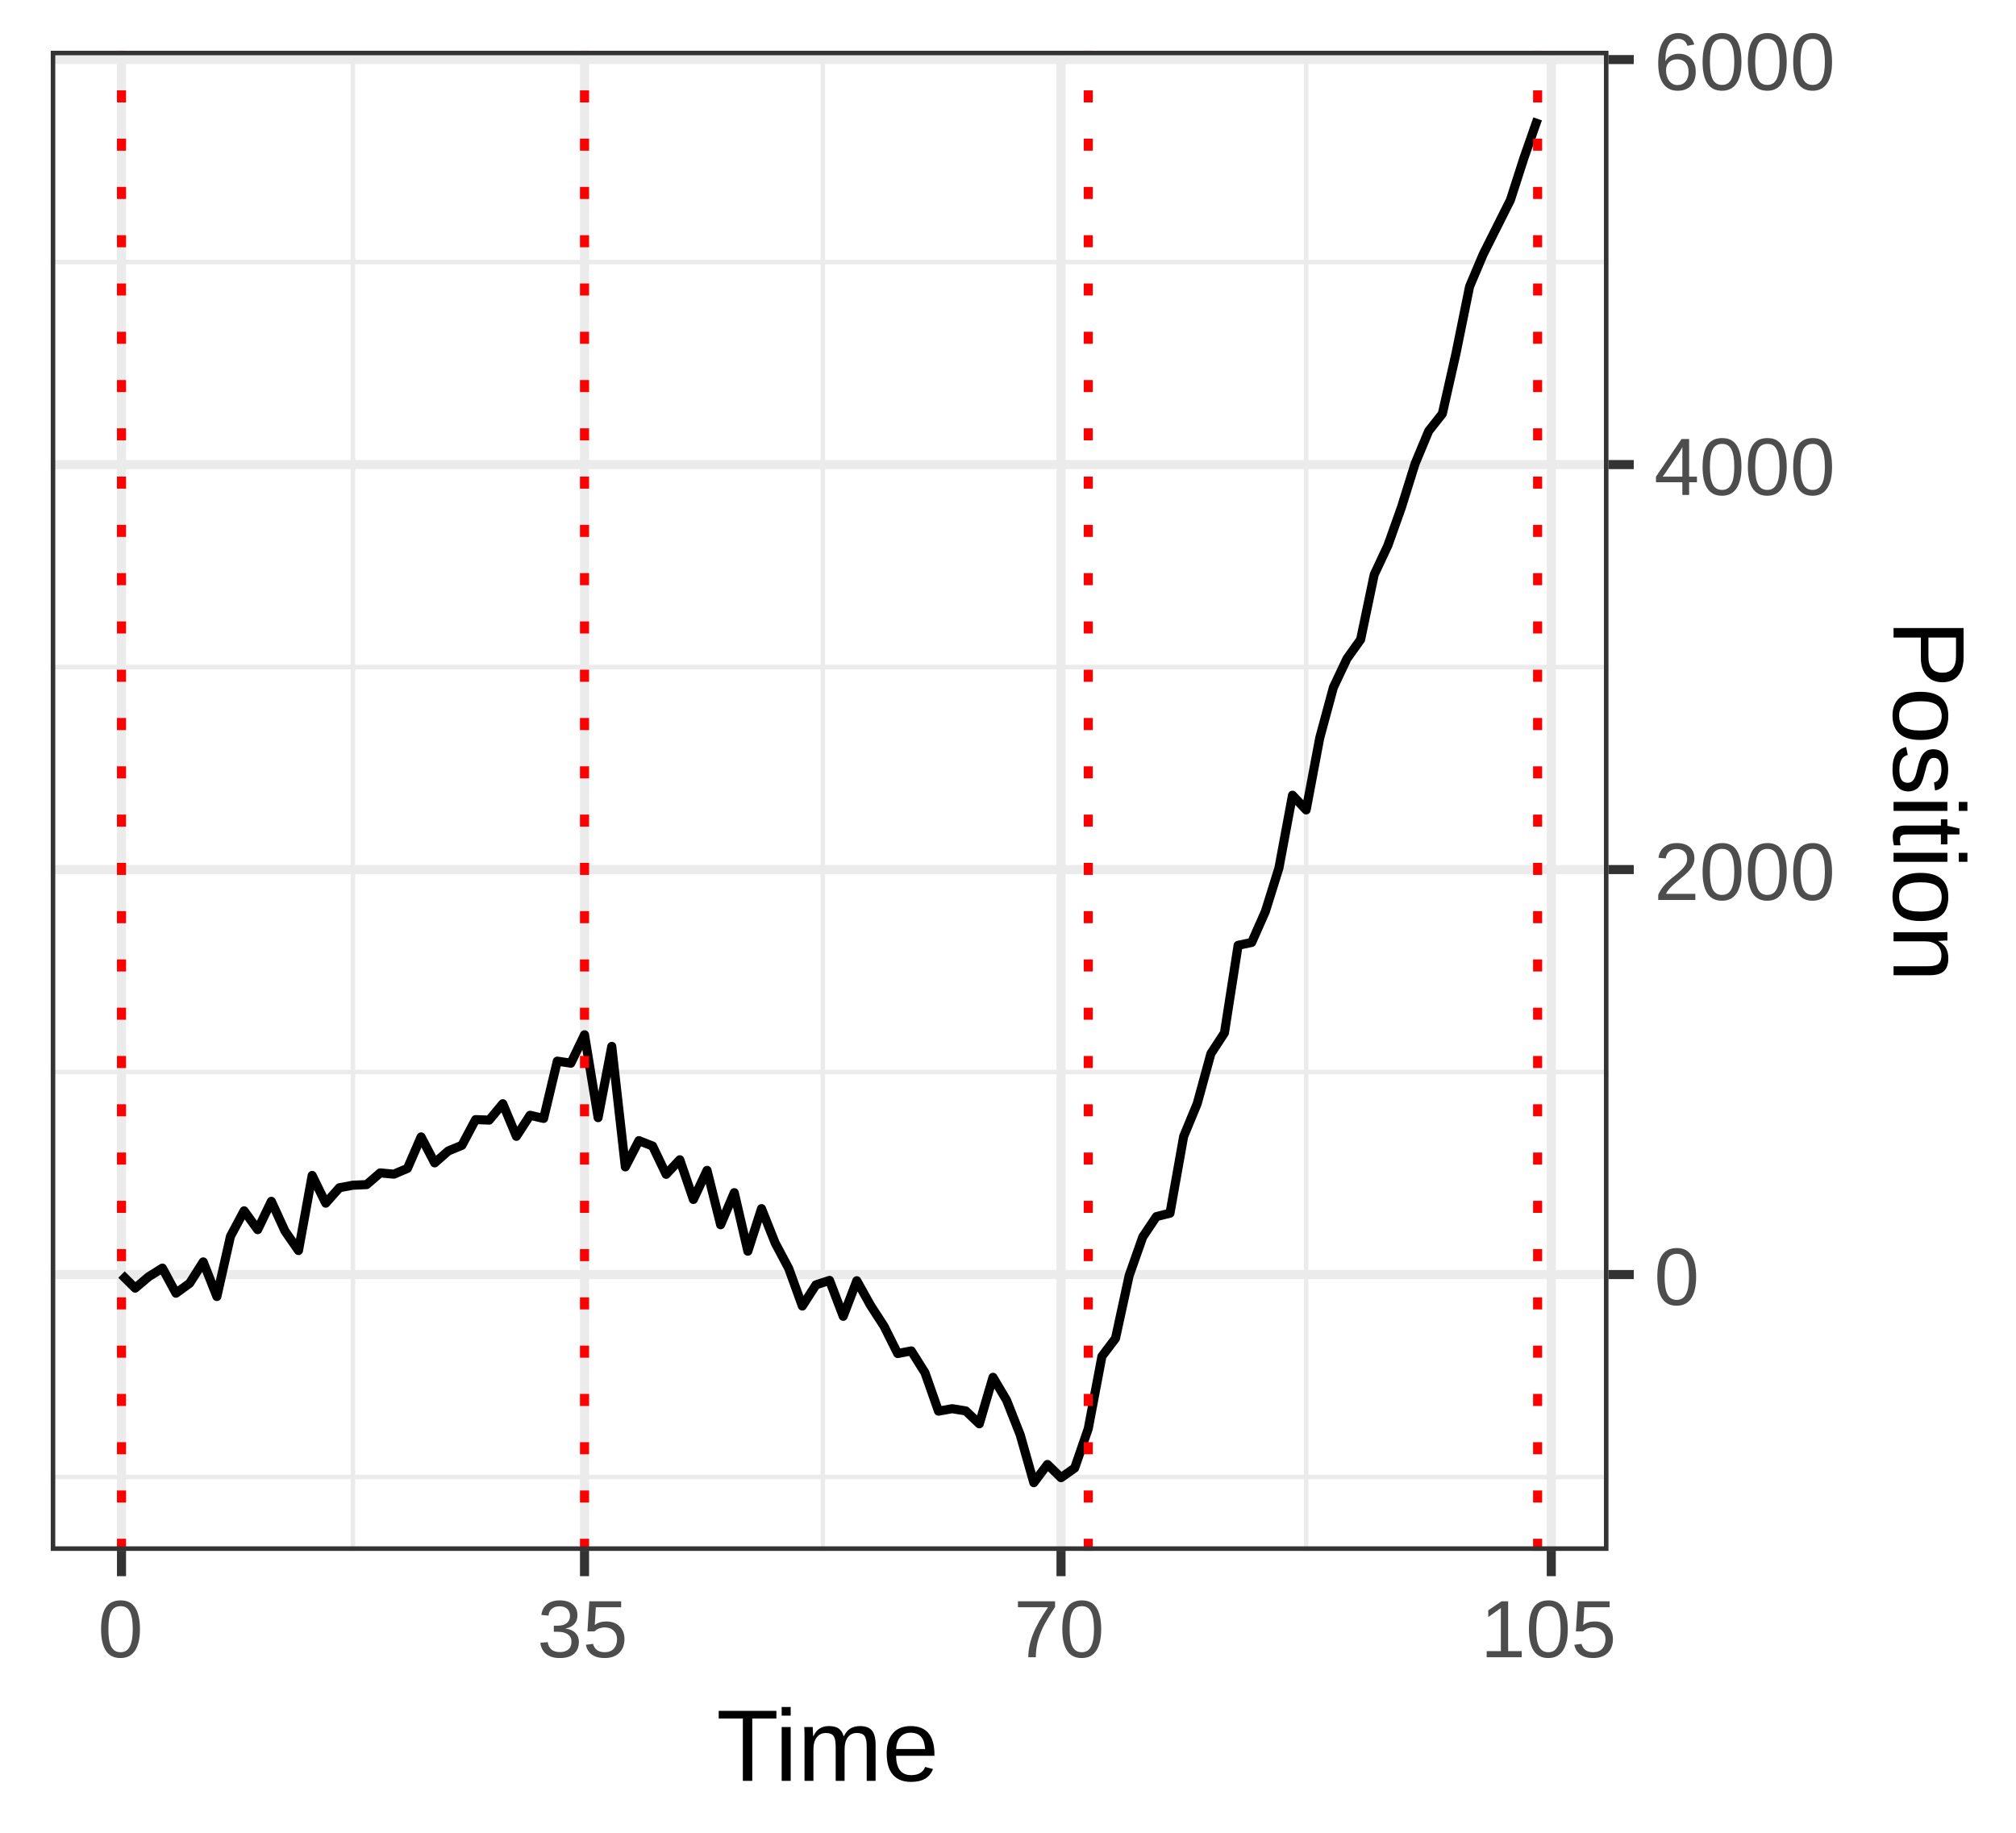
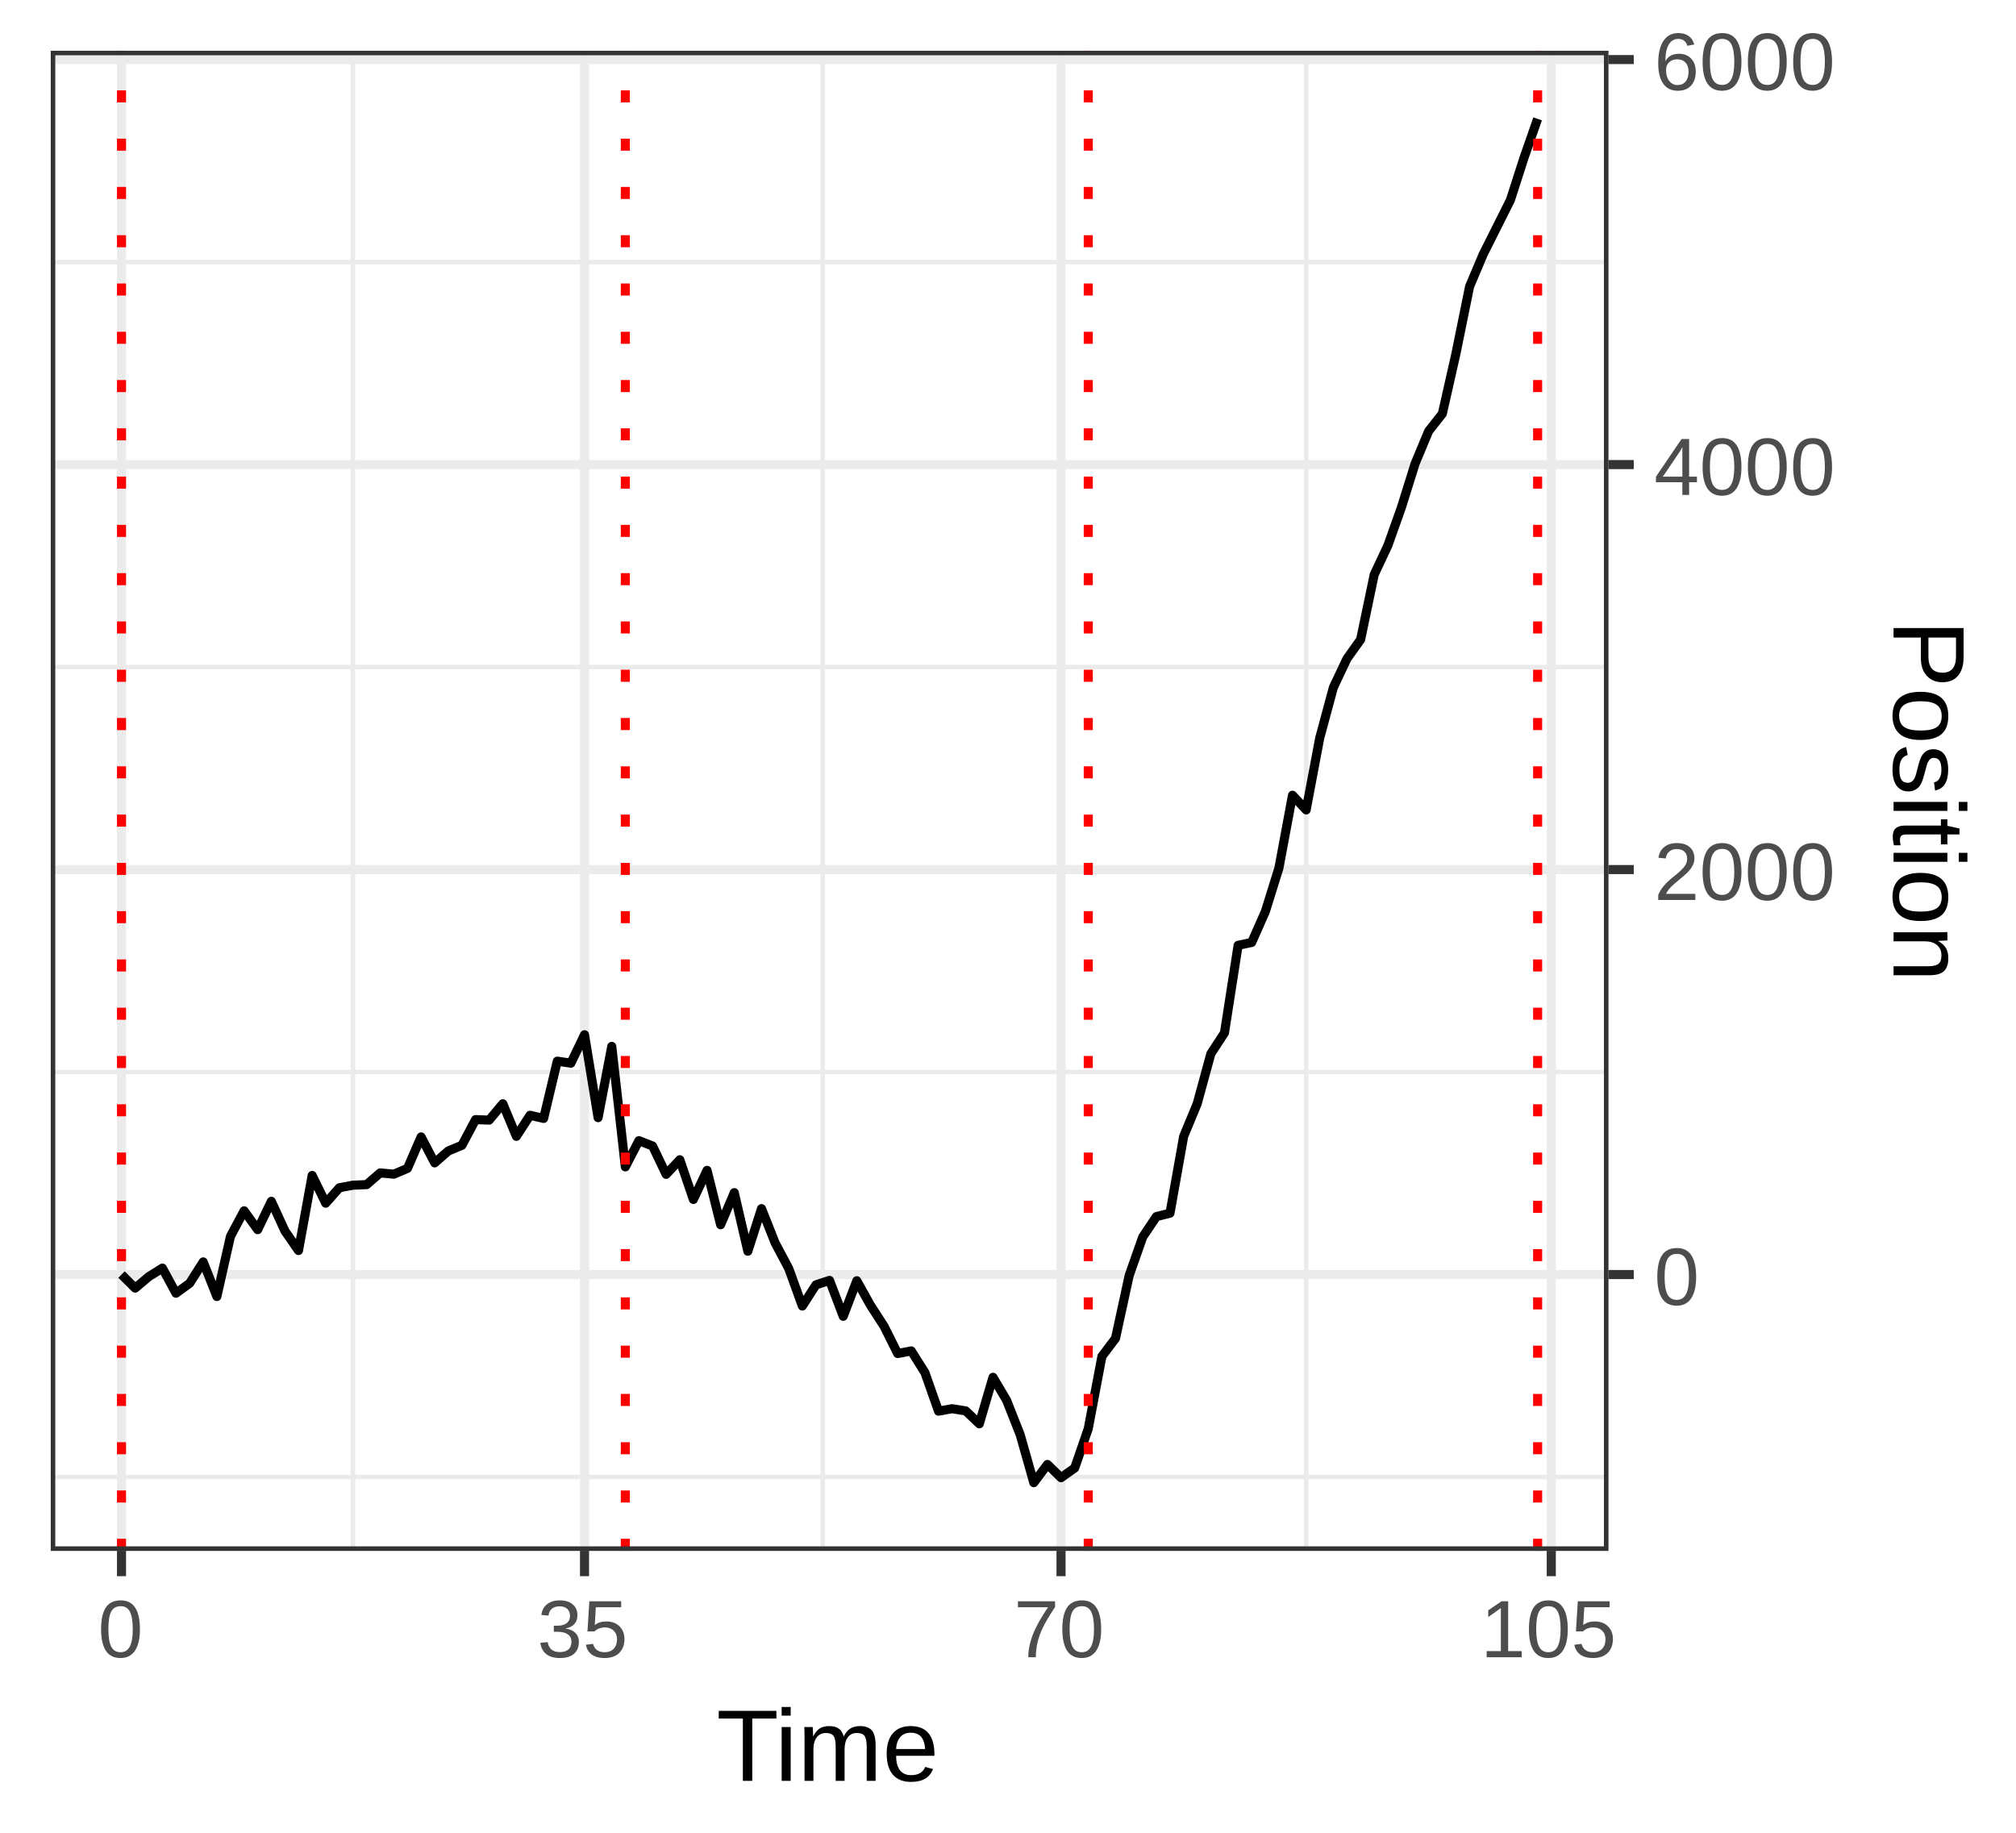
<svg xmlns="http://www.w3.org/2000/svg" viewBox="0 0 237.60 216.00">
  <defs>
    <style type="text/css">
    line, polyline, path, rect, circle {
      fill: none;
      stroke: #000000;
      stroke-linecap: round;
      stroke-linejoin: round;
      stroke-miterlimit: 10.00;
    }
  </style>
  </defs>
  <rect width="100%" height="100%" style="stroke: none; fill: #FFFFFF;" />
  <rect x="0.00" y="0.00" width="237.60" height="216.00" style="stroke-width: 1.07; stroke: #FFFFFF; fill: #FFFFFF;" />
  <defs>
    <clipPath id="cpNS45Nzc1OHwxODkuNTY2fDE4Mi43NzR8NS45Nzc1OA==">
      <rect x="5.98" y="5.98" width="183.59" height="176.80" />
    </clipPath>
  </defs>
  <rect x="5.98" y="5.98" width="183.59" height="176.80" style="stroke-width: 1.07; stroke: none; fill: #FFFFFF;" clip-path="url(#cpNS45Nzc1OHwxODkuNTY2fDE4Mi43NzR8NS45Nzc1OA==)" />
  <polyline points="5.98,174.07 189.57,174.07 " style="stroke-width: 0.53; stroke: #EBEBEB; stroke-linecap: butt;" clip-path="url(#cpNS45Nzc1OHwxODkuNTY2fDE4Mi43NzR8NS45Nzc1OA==)" />
  <polyline points="5.98,126.34 189.57,126.34 " style="stroke-width: 0.53; stroke: #EBEBEB; stroke-linecap: butt;" clip-path="url(#cpNS45Nzc1OHwxODkuNTY2fDE4Mi43NzR8NS45Nzc1OA==)" />
  <polyline points="5.98,78.61 189.57,78.61 " style="stroke-width: 0.53; stroke: #EBEBEB; stroke-linecap: butt;" clip-path="url(#cpNS45Nzc1OHwxODkuNTY2fDE4Mi43NzR8NS45Nzc1OA==)" />
  <polyline points="5.98,30.88 189.57,30.88 " style="stroke-width: 0.53; stroke: #EBEBEB; stroke-linecap: butt;" clip-path="url(#cpNS45Nzc1OHwxODkuNTY2fDE4Mi43NzR8NS45Nzc1OA==)" />
  <polyline points="41.60,182.77 41.60,5.98 " style="stroke-width: 0.53; stroke: #EBEBEB; stroke-linecap: butt;" clip-path="url(#cpNS45Nzc1OHwxODkuNTY2fDE4Mi43NzR8NS45Nzc1OA==)" />
  <polyline points="96.97,182.77 96.97,5.98 " style="stroke-width: 0.53; stroke: #EBEBEB; stroke-linecap: butt;" clip-path="url(#cpNS45Nzc1OHwxODkuNTY2fDE4Mi43NzR8NS45Nzc1OA==)" />
  <polyline points="153.94,182.77 153.94,5.98 " style="stroke-width: 0.53; stroke: #EBEBEB; stroke-linecap: butt;" clip-path="url(#cpNS45Nzc1OHwxODkuNTY2fDE4Mi43NzR8NS45Nzc1OA==)" />
  <polyline points="5.98,150.21 189.57,150.21 " style="stroke-width: 1.07; stroke: #EBEBEB; stroke-linecap: butt;" clip-path="url(#cpNS45Nzc1OHwxODkuNTY2fDE4Mi43NzR8NS45Nzc1OA==)" />
  <polyline points="5.98,102.48 189.57,102.48 " style="stroke-width: 1.07; stroke: #EBEBEB; stroke-linecap: butt;" clip-path="url(#cpNS45Nzc1OHwxODkuNTY2fDE4Mi43NzR8NS45Nzc1OA==)" />
  <polyline points="5.98,54.75 189.57,54.75 " style="stroke-width: 1.07; stroke: #EBEBEB; stroke-linecap: butt;" clip-path="url(#cpNS45Nzc1OHwxODkuNTY2fDE4Mi43NzR8NS45Nzc1OA==)" />
  <polyline points="5.98,7.02 189.57,7.02 " style="stroke-width: 1.07; stroke: #EBEBEB; stroke-linecap: butt;" clip-path="url(#cpNS45Nzc1OHwxODkuNTY2fDE4Mi43NzR8NS45Nzc1OA==)" />
  <polyline points="14.32,182.77 14.32,5.98 " style="stroke-width: 1.07; stroke: #EBEBEB; stroke-linecap: butt;" clip-path="url(#cpNS45Nzc1OHwxODkuNTY2fDE4Mi43NzR8NS45Nzc1OA==)" />
  <polyline points="68.89,182.77 68.89,5.98 " style="stroke-width: 1.07; stroke: #EBEBEB; stroke-linecap: butt;" clip-path="url(#cpNS45Nzc1OHwxODkuNTY2fDE4Mi43NzR8NS45Nzc1OA==)" />
  <polyline points="125.05,182.77 125.05,5.98 " style="stroke-width: 1.07; stroke: #EBEBEB; stroke-linecap: butt;" clip-path="url(#cpNS45Nzc1OHwxODkuNTY2fDE4Mi43NzR8NS45Nzc1OA==)" />
  <polyline points="182.83,182.77 182.83,5.98 " style="stroke-width: 1.07; stroke: #EBEBEB; stroke-linecap: butt;" clip-path="url(#cpNS45Nzc1OHwxODkuNTY2fDE4Mi43NzR8NS45Nzc1OA==)" />
  <polyline points="14.32,150.21 15.93,151.81 17.53,150.46 19.14,149.45 20.74,152.41 22.35,151.24 23.95,148.72 25.56,152.80 27.16,145.71 28.77,142.70 30.37,144.92 31.98,141.58 33.58,145.07 35.18,147.38 36.79,138.53 38.39,141.80 40.00,139.98 41.60,139.68 43.21,139.61 44.81,138.23 46.42,138.38 48.02,137.70 49.63,133.99 51.23,137.05 52.84,135.64 54.44,134.98 56.05,131.95 57.65,132.01 59.26,130.08 60.86,133.92 62.47,131.44 64.07,131.81 65.68,125.06 67.28,125.30 68.89,121.95 70.49,131.72 72.10,123.32 73.70,137.52 75.30,134.43 76.91,135.06 78.51,138.40 80.12,136.68 81.72,141.36 83.33,137.93 84.93,144.34 86.54,140.56 88.14,147.46 89.75,142.44 91.35,146.47 92.96,149.50 94.56,153.92 96.17,151.42 97.77,150.90 99.38,155.13 100.98,150.94 102.59,153.83 104.19,156.30 105.80,159.52 107.40,159.21 109.01,161.77 110.61,166.31 112.21,166.02 113.82,166.28 115.42,167.80 117.03,162.32 118.63,165.02 120.24,169.10 121.84,174.74 123.45,172.59 125.05,174.15 126.66,173.01 128.26,168.37 129.87,159.85 131.47,157.73 133.08,150.33 134.68,145.78 136.29,143.38 137.89,142.98 139.50,133.94 141.10,130.07 142.71,124.18 144.31,121.73 145.92,111.41 147.52,111.07 149.13,107.43 150.73,102.30 152.33,93.72 153.94,95.45 155.54,86.97 157.15,81.01 158.75,77.63 160.36,75.37 161.96,67.72 163.57,64.29 165.17,59.79 166.78,54.64 168.38,50.80 169.99,48.76 171.59,41.69 173.20,33.77 174.80,29.98 176.41,26.77 178.01,23.58 179.62,18.58 181.22,14.01 " style="stroke-width: 1.07; stroke-linecap: butt;" clip-path="url(#cpNS45Nzc1OHwxODkuNTY2fDE4Mi43NzR8NS45Nzc1OA==)" />
-   <line x1="68.89" y1="182.77" x2="68.89" y2="5.98" style="stroke-width: 1.07; stroke: #FF0000; stroke-dasharray: 1.42,4.27; stroke-linecap: butt;" clip-path="url(#cpNS45Nzc1OHwxODkuNTY2fDE4Mi43NzR8NS45Nzc1OA==)" />
+   <line x1="73.70" y1="182.77" x2="73.70" y2="5.98" style="stroke-width: 1.07; stroke: #FF0000; stroke-dasharray: 1.42,4.27; stroke-linecap: butt;" clip-path="url(#cpNS45Nzc1OHwxODkuNTY2fDE4Mi43NzR8NS45Nzc1OA==)" />
  <line x1="128.26" y1="182.77" x2="128.26" y2="5.98" style="stroke-width: 1.07; stroke: #FF0000; stroke-dasharray: 1.42,4.27; stroke-linecap: butt;" clip-path="url(#cpNS45Nzc1OHwxODkuNTY2fDE4Mi43NzR8NS45Nzc1OA==)" />
  <line x1="181.22" y1="182.77" x2="181.22" y2="5.98" style="stroke-width: 1.07; stroke: #FF0000; stroke-dasharray: 1.42,4.27; stroke-linecap: butt;" clip-path="url(#cpNS45Nzc1OHwxODkuNTY2fDE4Mi43NzR8NS45Nzc1OA==)" />
  <line x1="14.32" y1="182.77" x2="14.32" y2="5.98" style="stroke-width: 1.07; stroke: #FF0000; stroke-dasharray: 1.42,4.27; stroke-linecap: butt;" clip-path="url(#cpNS45Nzc1OHwxODkuNTY2fDE4Mi43NzR8NS45Nzc1OA==)" />
  <rect x="5.98" y="5.98" width="183.59" height="176.80" style="stroke-width: 1.07; stroke: #333333;" clip-path="url(#cpNS45Nzc1OHwxODkuNTY2fDE4Mi43NzR8NS45Nzc1OA==)" />
  <defs>
    <clipPath id="cpMHwyMzcuNnwyMTZ8MA==">
      <rect x="0.00" y="0.00" width="237.60" height="216.00" />
    </clipPath>
  </defs>
  <polyline points="189.57,150.21 192.55,150.21 " style="stroke-width: 1.07; stroke: #333333; stroke-linecap: butt;" clip-path="url(#cpMHwyMzcuNnwyMTZ8MA==)" />
  <polyline points="189.57,102.48 192.55,102.48 " style="stroke-width: 1.07; stroke: #333333; stroke-linecap: butt;" clip-path="url(#cpMHwyMzcuNnwyMTZ8MA==)" />
  <polyline points="189.57,54.75 192.55,54.75 " style="stroke-width: 1.07; stroke: #333333; stroke-linecap: butt;" clip-path="url(#cpMHwyMzcuNnwyMTZ8MA==)" />
  <polyline points="189.57,7.02 192.55,7.02 " style="stroke-width: 1.07; stroke: #333333; stroke-linecap: butt;" clip-path="url(#cpMHwyMzcuNnwyMTZ8MA==)" />
  <g clip-path="url(#cpMHwyMzcuNnwyMTZ8MA==)">
    <text x="194.95" y="153.79" style="font-size: 9.60px; fill: #4D4D4D; font-family: Arial;" textLength="5.56px" lengthAdjust="spacingAndGlyphs">0</text>
  </g>
  <g clip-path="url(#cpMHwyMzcuNnwyMTZ8MA==)">
    <text x="194.95" y="106.06" style="font-size: 9.60px; fill: #4D4D4D; font-family: Arial;" textLength="22.25px" lengthAdjust="spacingAndGlyphs">2000</text>
  </g>
  <g clip-path="url(#cpMHwyMzcuNnwyMTZ8MA==)">
    <text x="194.95" y="58.33" style="font-size: 9.60px; fill: #4D4D4D; font-family: Arial;" textLength="22.25px" lengthAdjust="spacingAndGlyphs">4000</text>
  </g>
  <g clip-path="url(#cpMHwyMzcuNnwyMTZ8MA==)">
    <text x="194.95" y="10.60" style="font-size: 9.60px; fill: #4D4D4D; font-family: Arial;" textLength="22.25px" lengthAdjust="spacingAndGlyphs">6000</text>
  </g>
  <polyline points="14.32,185.76 14.32,182.77 " style="stroke-width: 1.07; stroke: #333333; stroke-linecap: butt;" clip-path="url(#cpMHwyMzcuNnwyMTZ8MA==)" />
  <polyline points="68.89,185.76 68.89,182.77 " style="stroke-width: 1.07; stroke: #333333; stroke-linecap: butt;" clip-path="url(#cpMHwyMzcuNnwyMTZ8MA==)" />
  <polyline points="125.05,185.76 125.05,182.77 " style="stroke-width: 1.07; stroke: #333333; stroke-linecap: butt;" clip-path="url(#cpMHwyMzcuNnwyMTZ8MA==)" />
  <polyline points="182.83,185.76 182.83,182.77 " style="stroke-width: 1.07; stroke: #333333; stroke-linecap: butt;" clip-path="url(#cpMHwyMzcuNnwyMTZ8MA==)" />
  <g clip-path="url(#cpMHwyMzcuNnwyMTZ8MA==)">
    <text x="11.54" y="195.31" style="font-size: 9.60px; fill: #4D4D4D; font-family: Arial;" textLength="5.56px" lengthAdjust="spacingAndGlyphs">0</text>
  </g>
  <g clip-path="url(#cpMHwyMzcuNnwyMTZ8MA==)">
    <text x="63.32" y="195.31" style="font-size: 9.60px; fill: #4D4D4D; font-family: Arial;" textLength="11.12px" lengthAdjust="spacingAndGlyphs">35</text>
  </g>
  <g clip-path="url(#cpMHwyMzcuNnwyMTZ8MA==)">
    <text x="119.49" y="195.31" style="font-size: 9.60px; fill: #4D4D4D; font-family: Arial;" textLength="11.12px" lengthAdjust="spacingAndGlyphs">70</text>
  </g>
  <g clip-path="url(#cpMHwyMzcuNnwyMTZ8MA==)">
    <text x="174.48" y="195.31" style="font-size: 9.60px; fill: #4D4D4D; font-family: Arial;" textLength="16.68px" lengthAdjust="spacingAndGlyphs">105</text>
  </g>
  <g clip-path="url(#cpMHwyMzcuNnwyMTZ8MA==)">
    <text x="84.44" y="209.88" style="font-size: 12.00px; font-family: Arial;" textLength="26.67px" lengthAdjust="spacingAndGlyphs">Time</text>
  </g>
  <g clip-path="url(#cpMHwyMzcuNnwyMTZ8MA==)">
    <text transform="translate(223.17,73.03) rotate(-270)" style="font-size: 12.00px; font-family: Arial;" textLength="42.69px" lengthAdjust="spacingAndGlyphs">Position</text>
  </g>
</svg>
